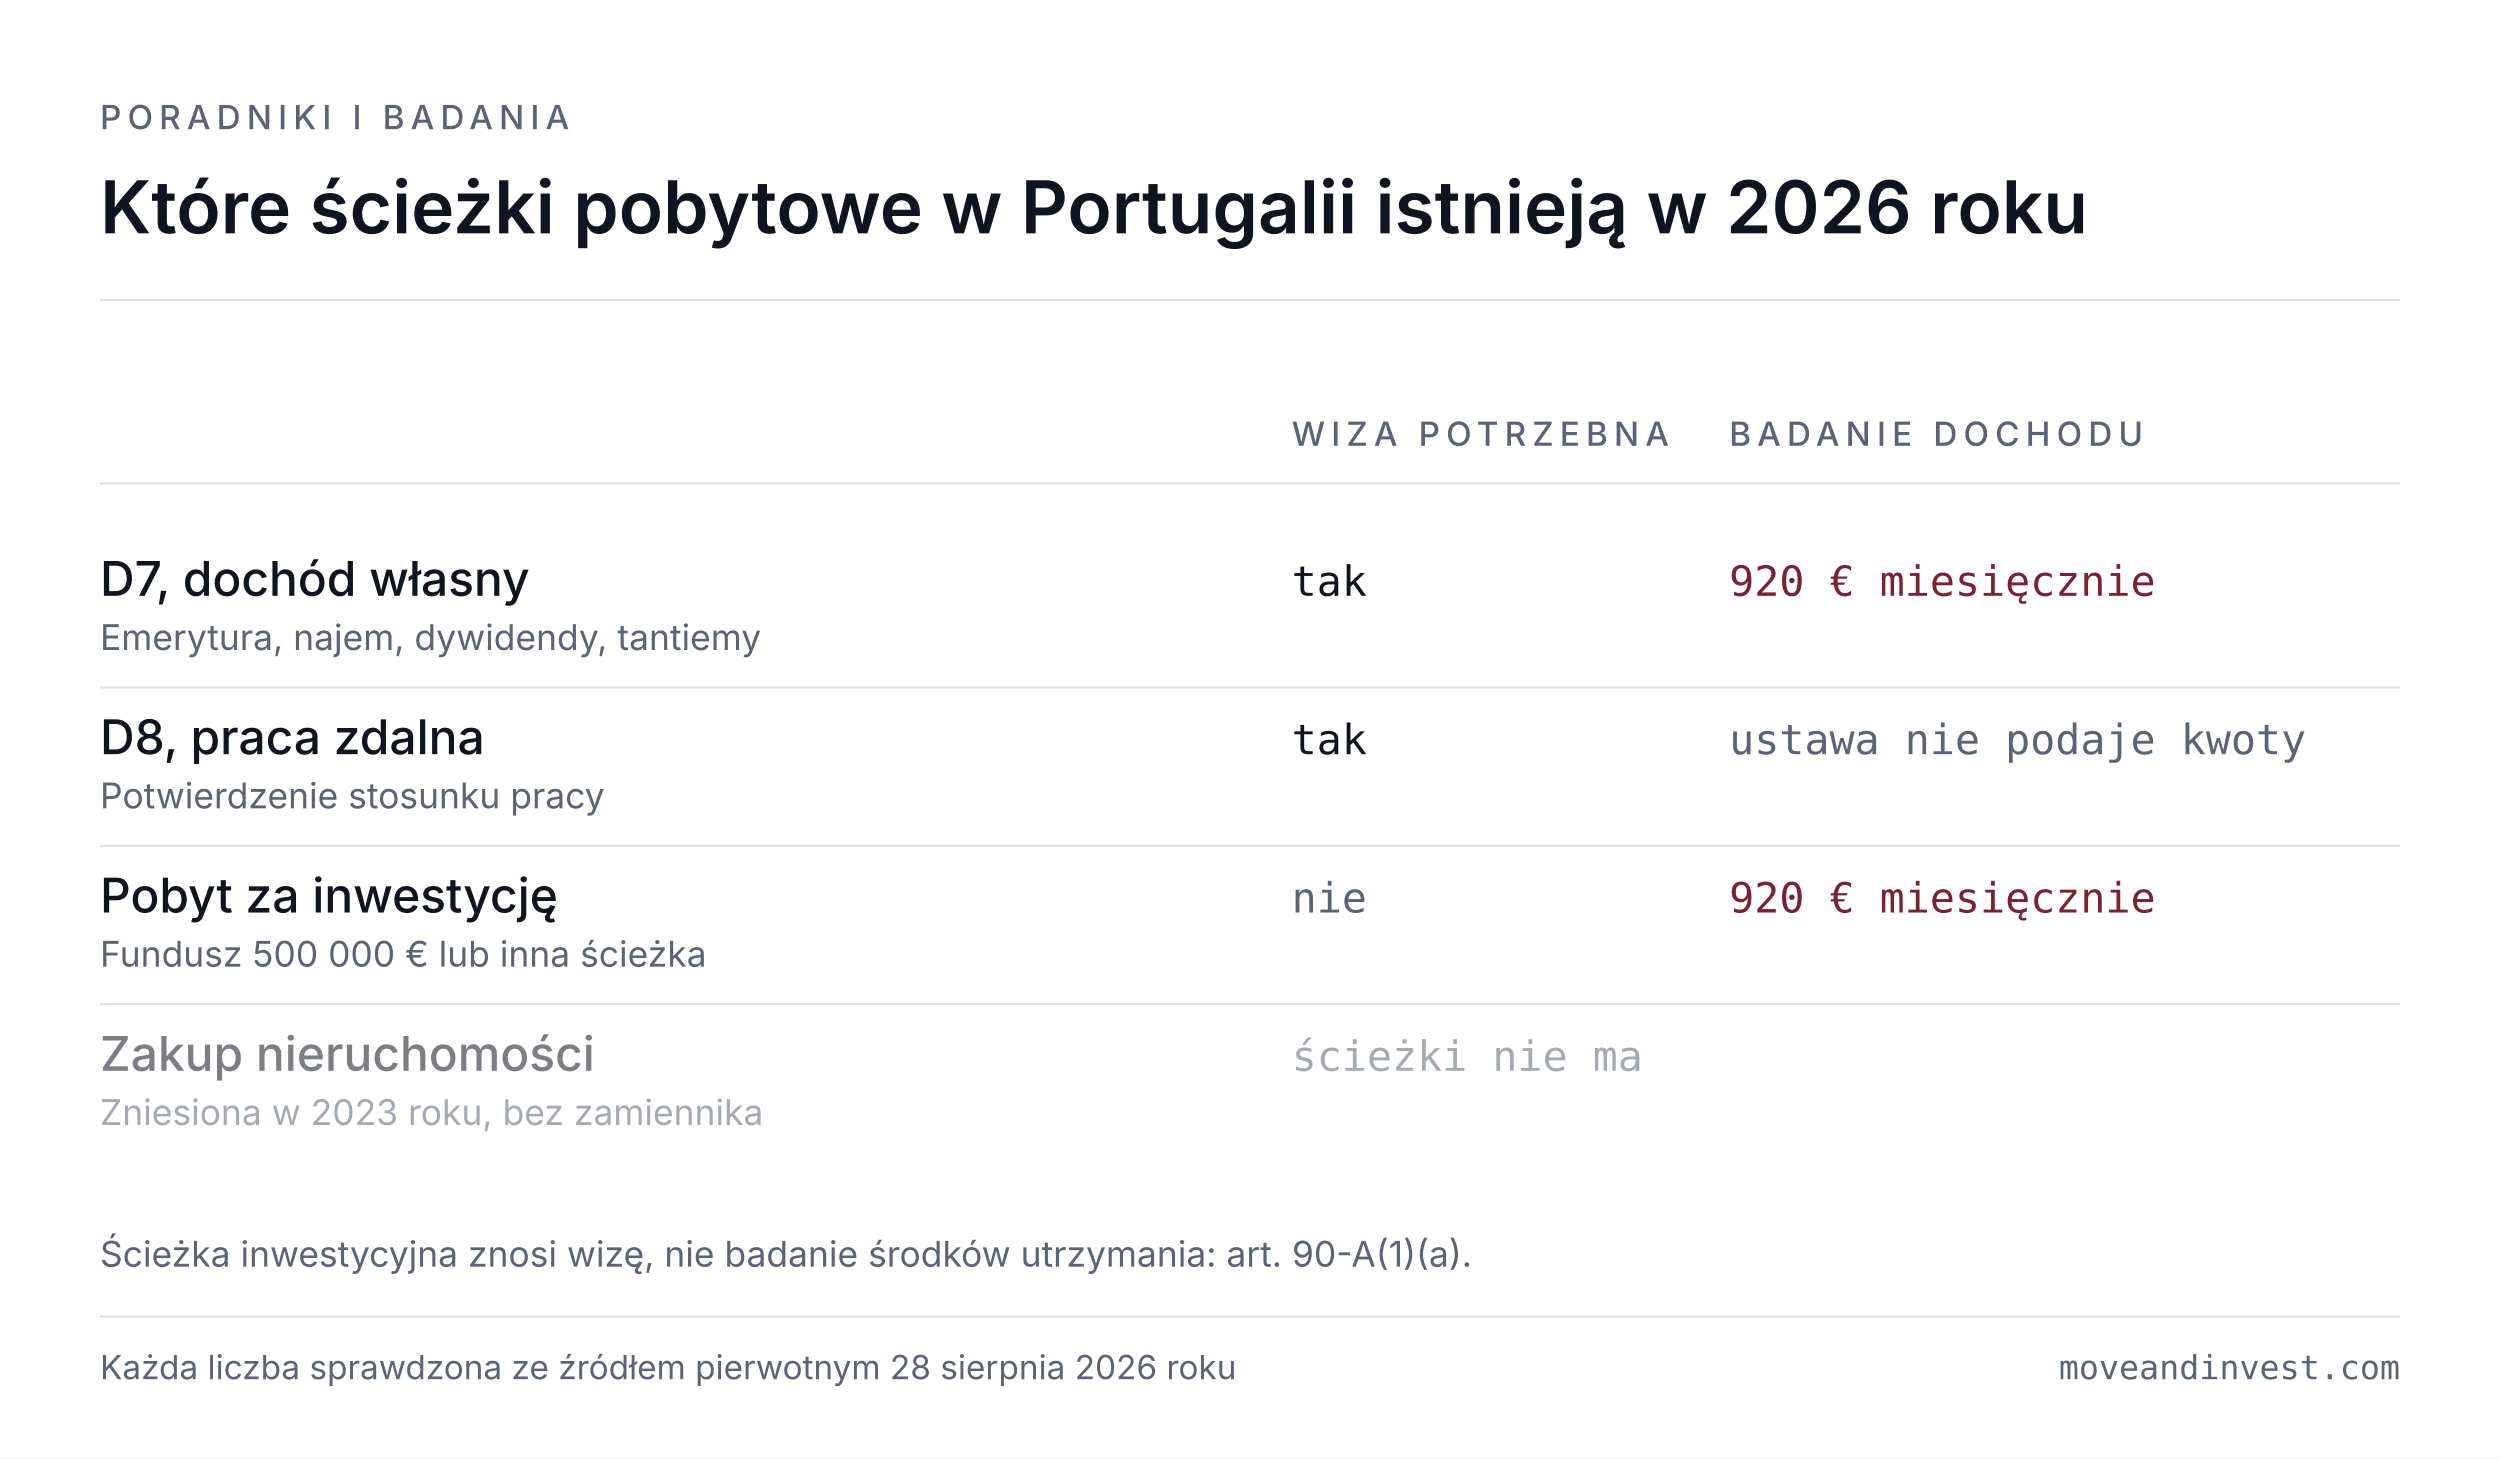
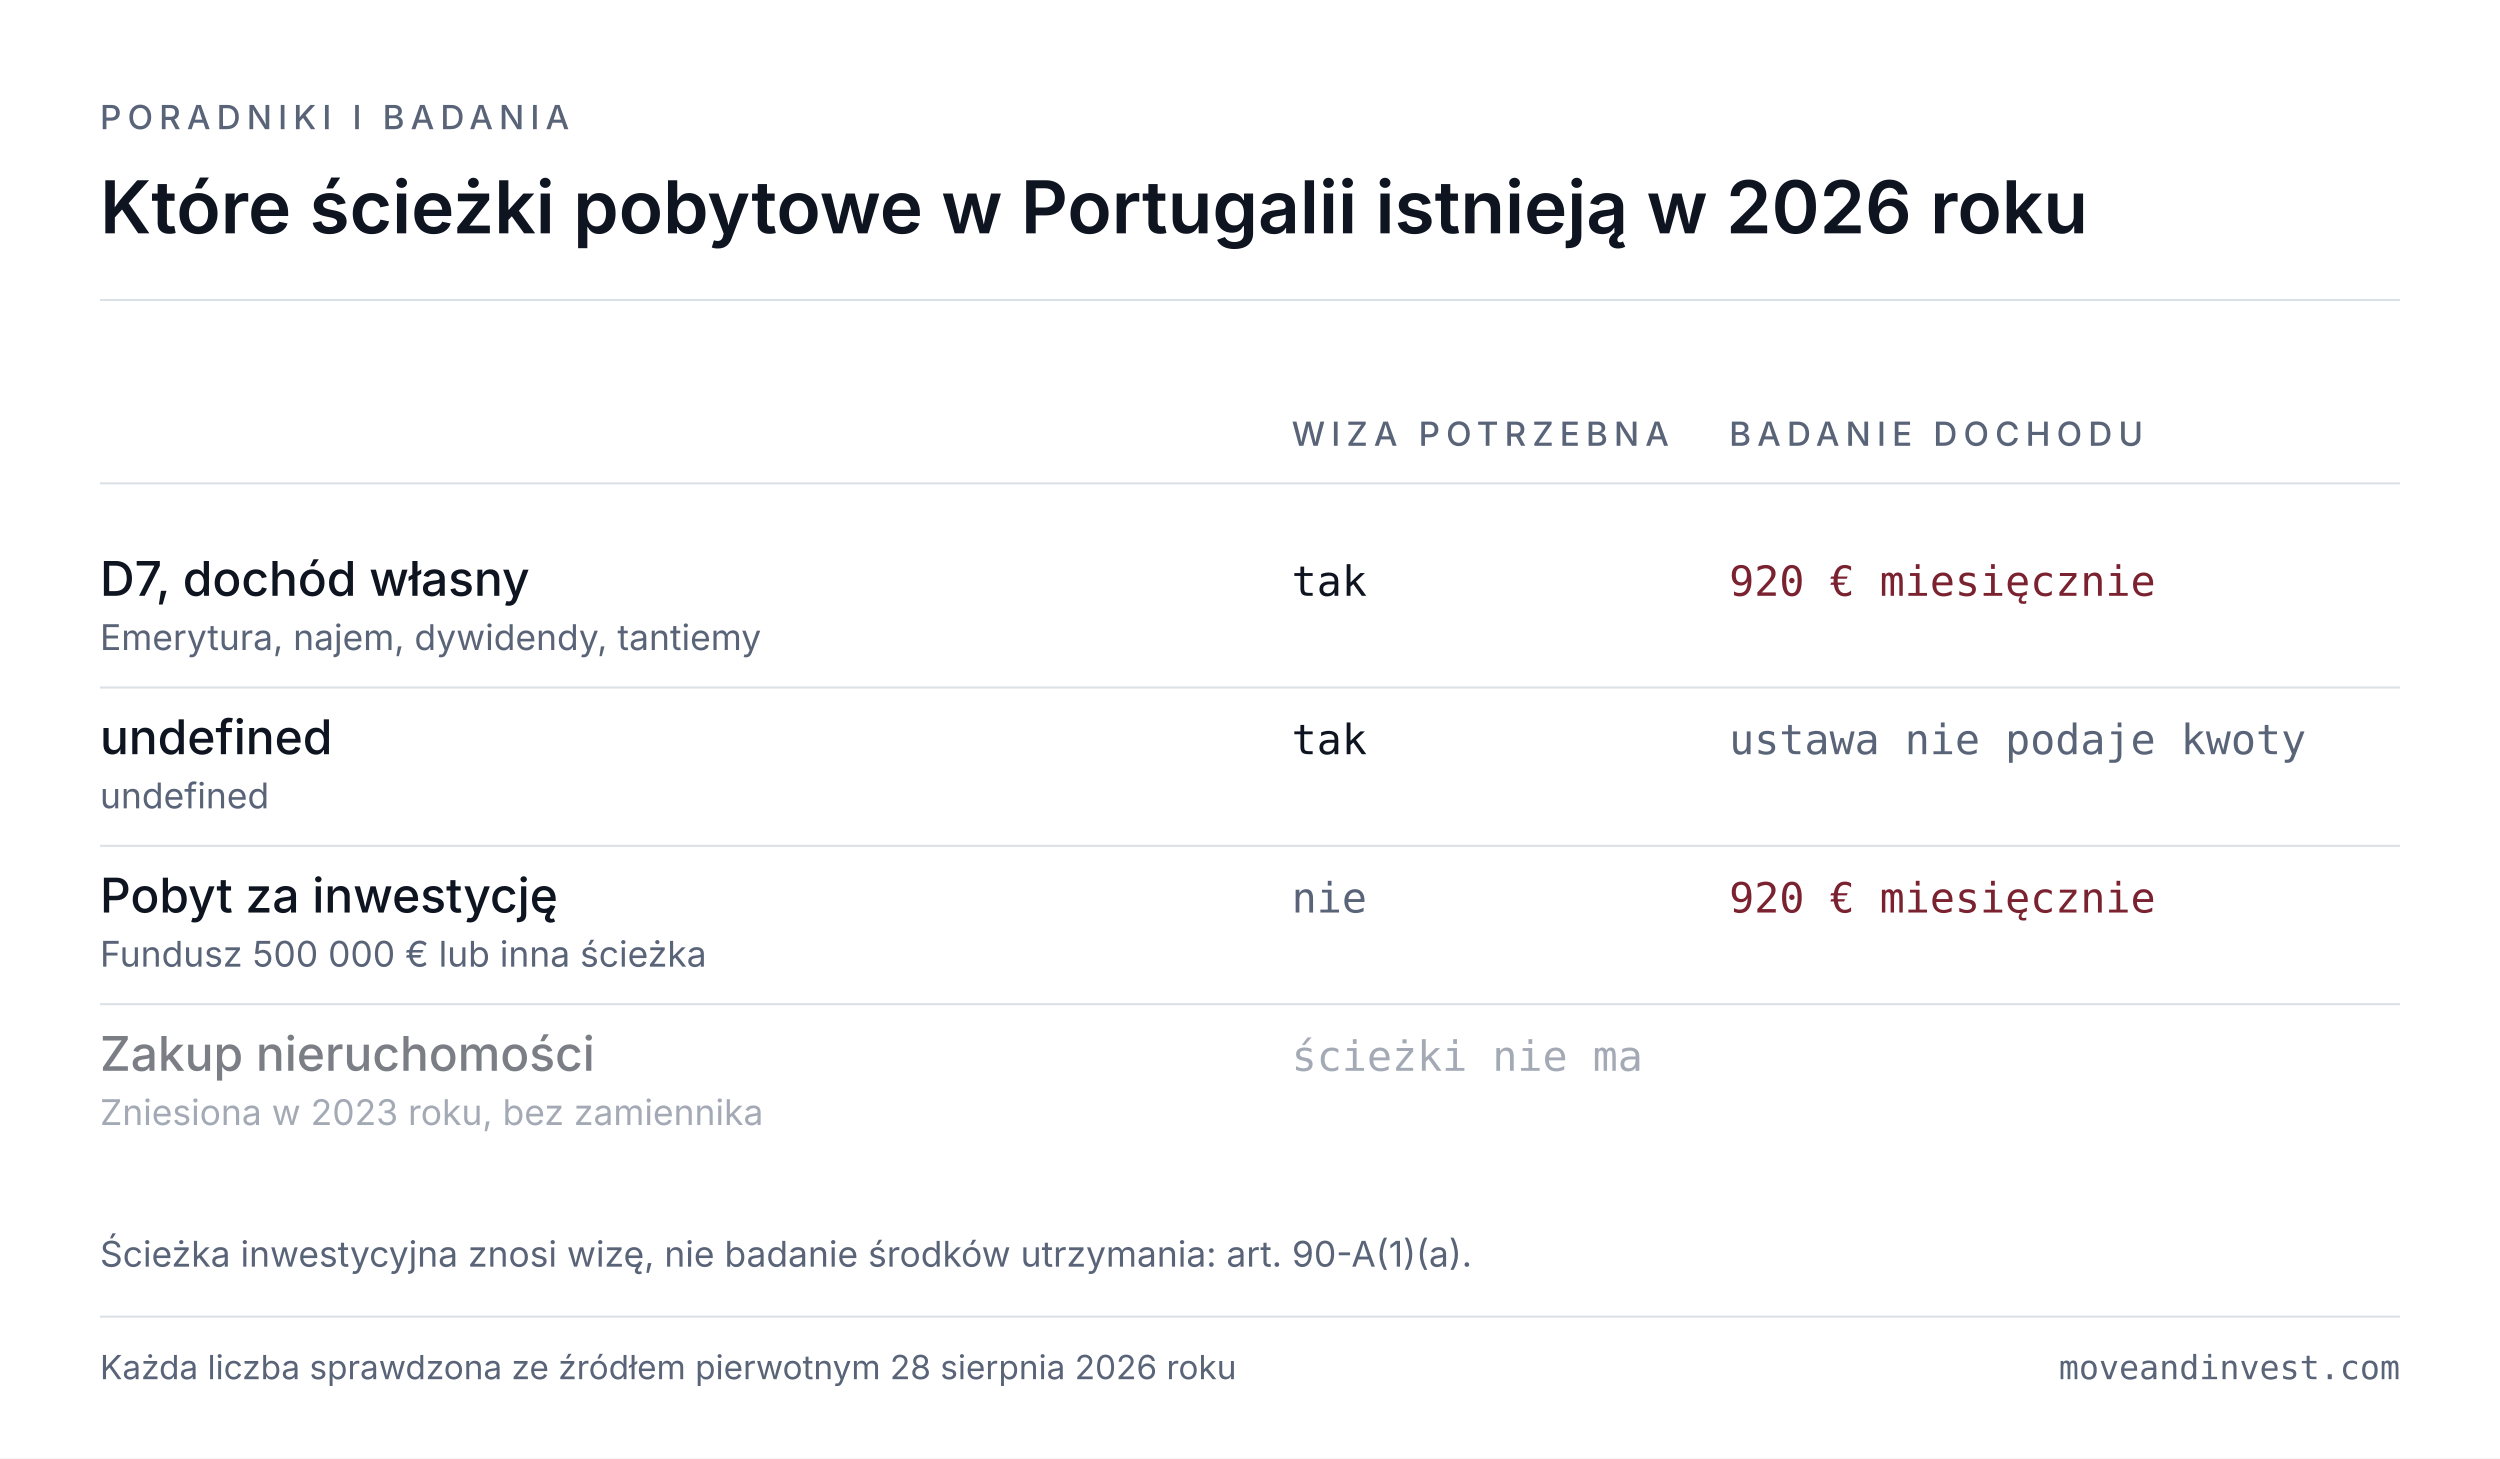
<svg xmlns="http://www.w3.org/2000/svg" viewBox="0 0 1200 700" width="1200" height="700" role="img" aria-label="Które ścieżki pobytowe w Portugalii istnieją w 2026 roku">
  <rect width="1200" height="700" fill="#ffffff" />
  <text x="48" y="62" font-family="Inter, system-ui, sans-serif" font-size="16" font-weight="500" fill="#5a6478" text-anchor="start" letter-spacing="2.93">PORADNIKI I BADANIA</text>
  <text x="48" y="112" font-family="Inter, system-ui, sans-serif" font-size="35" font-weight="600" fill="#0e1420" text-anchor="start">Które ścieżki pobytowe w Portugalii istnieją w 2026 roku</text>
  <line x1="48" y1="144" x2="1152" y2="144" stroke="#dce0e7" stroke-width="1" />
  <text x="620" y="214" font-family="Inter, system-ui, sans-serif" font-size="16" font-weight="500" fill="#5a6478" text-anchor="start" letter-spacing="2.93">WIZA POTRZEBNA</text>
  <text x="830" y="214" font-family="Inter, system-ui, sans-serif" font-size="16" font-weight="500" fill="#5a6478" text-anchor="start" letter-spacing="2.93">BADANIE DOCHODU</text>
  <line x1="48" y1="232" x2="1152" y2="232" stroke="#dce0e7" stroke-width="1" />
  <g opacity="1">
    <text x="48" y="286" font-family="Inter, system-ui, sans-serif" font-size="23" font-weight="500" fill="#0e1420" text-anchor="start">D7, dochód własny</text>
    <text x="48" y="312" font-family="Inter, system-ui, sans-serif" font-size="17" font-weight="400" fill="#5a6478" text-anchor="start">Emerytura, najem, dywidendy, tantiemy</text>
    <text x="620" y="286" font-family="'JetBrains Mono', ui-monospace, monospace" font-size="20" font-weight="400" fill="#0e1420" text-anchor="start">tak</text>
    <text x="830" y="286" font-family="'JetBrains Mono', ui-monospace, monospace" font-size="20" font-weight="400" fill="#7a2230" text-anchor="start">920 € miesięcznie</text>
  </g>
  <line x1="48" y1="330" x2="1152" y2="330" stroke="#dce0e7" stroke-width="1" />
  <g opacity="1">
-     <text x="48" y="362" font-family="Inter, system-ui, sans-serif" font-size="23" font-weight="500" fill="#0e1420" text-anchor="start">D8, praca zdalna</text>
-     <text x="48" y="388" font-family="Inter, system-ui, sans-serif" font-size="17" font-weight="400" fill="#5a6478" text-anchor="start">Potwierdzenie stosunku pracy</text>
+     <text x="48" y="362" font-family="Inter, system-ui, sans-serif" font-size="23" font-weight="500" fill="#0e1420" text-anchor="start">undefined</text>
+     <text x="48" y="388" font-family="Inter, system-ui, sans-serif" font-size="17" font-weight="400" fill="#5a6478" text-anchor="start">undefined</text>
    <text x="620" y="362" font-family="'JetBrains Mono', ui-monospace, monospace" font-size="20" font-weight="400" fill="#0e1420" text-anchor="start">tak</text>
    <text x="830" y="362" font-family="'JetBrains Mono', ui-monospace, monospace" font-size="20" font-weight="400" fill="#5a6478" text-anchor="start">ustawa nie podaje kwoty</text>
  </g>
  <line x1="48" y1="406" x2="1152" y2="406" stroke="#dce0e7" stroke-width="1" />
  <g opacity="1">
    <text x="48" y="438" font-family="Inter, system-ui, sans-serif" font-size="23" font-weight="500" fill="#0e1420" text-anchor="start">Pobyt za inwestycję</text>
    <text x="48" y="464" font-family="Inter, system-ui, sans-serif" font-size="17" font-weight="400" fill="#5a6478" text-anchor="start">Fundusz 500 000 € lub inna ścieżka</text>
    <text x="620" y="438" font-family="'JetBrains Mono', ui-monospace, monospace" font-size="20" font-weight="400" fill="#5a6478" text-anchor="start">nie</text>
    <text x="830" y="438" font-family="'JetBrains Mono', ui-monospace, monospace" font-size="20" font-weight="400" fill="#7a2230" text-anchor="start">920 € miesięcznie</text>
  </g>
  <line x1="48" y1="482" x2="1152" y2="482" stroke="#dce0e7" stroke-width="1" />
  <g opacity="0.55">
    <text x="48" y="514" font-family="Inter, system-ui, sans-serif" font-size="23" font-weight="500" fill="#0e1420" text-anchor="start">Zakup nieruchomości</text>
    <text x="48" y="540" font-family="Inter, system-ui, sans-serif" font-size="17" font-weight="400" fill="#5a6478" text-anchor="start">Zniesiona w 2023 roku, bez zamiennika</text>
    <text x="620" y="514" font-family="'JetBrains Mono', ui-monospace, monospace" font-size="20" font-weight="400" fill="#5a6478" text-anchor="start">ścieżki nie ma</text>
  </g>
  <text x="48" y="608" font-family="Inter, system-ui, sans-serif" font-size="17" font-weight="400" fill="#5a6478" text-anchor="start">Ścieżka inwestycyjna znosi wizę, nie badanie środków utrzymania: art. 90-A(1)(a).</text>
  <line x1="48" y1="632" x2="1152" y2="632" stroke="#dce0e7" stroke-width="1" />
  <text x="48" y="662" font-family="Inter, system-ui, sans-serif" font-size="16" font-weight="400" fill="#5a6478" text-anchor="start">Każda liczba sprawdzona ze źródłem pierwotnym 28 sierpnia 2026 roku</text>
  <text x="1152" y="662" font-family="'JetBrains Mono', ui-monospace, monospace" font-size="16" font-weight="400" fill="#5a6478" text-anchor="end">moveandinvest.com</text>
</svg>
